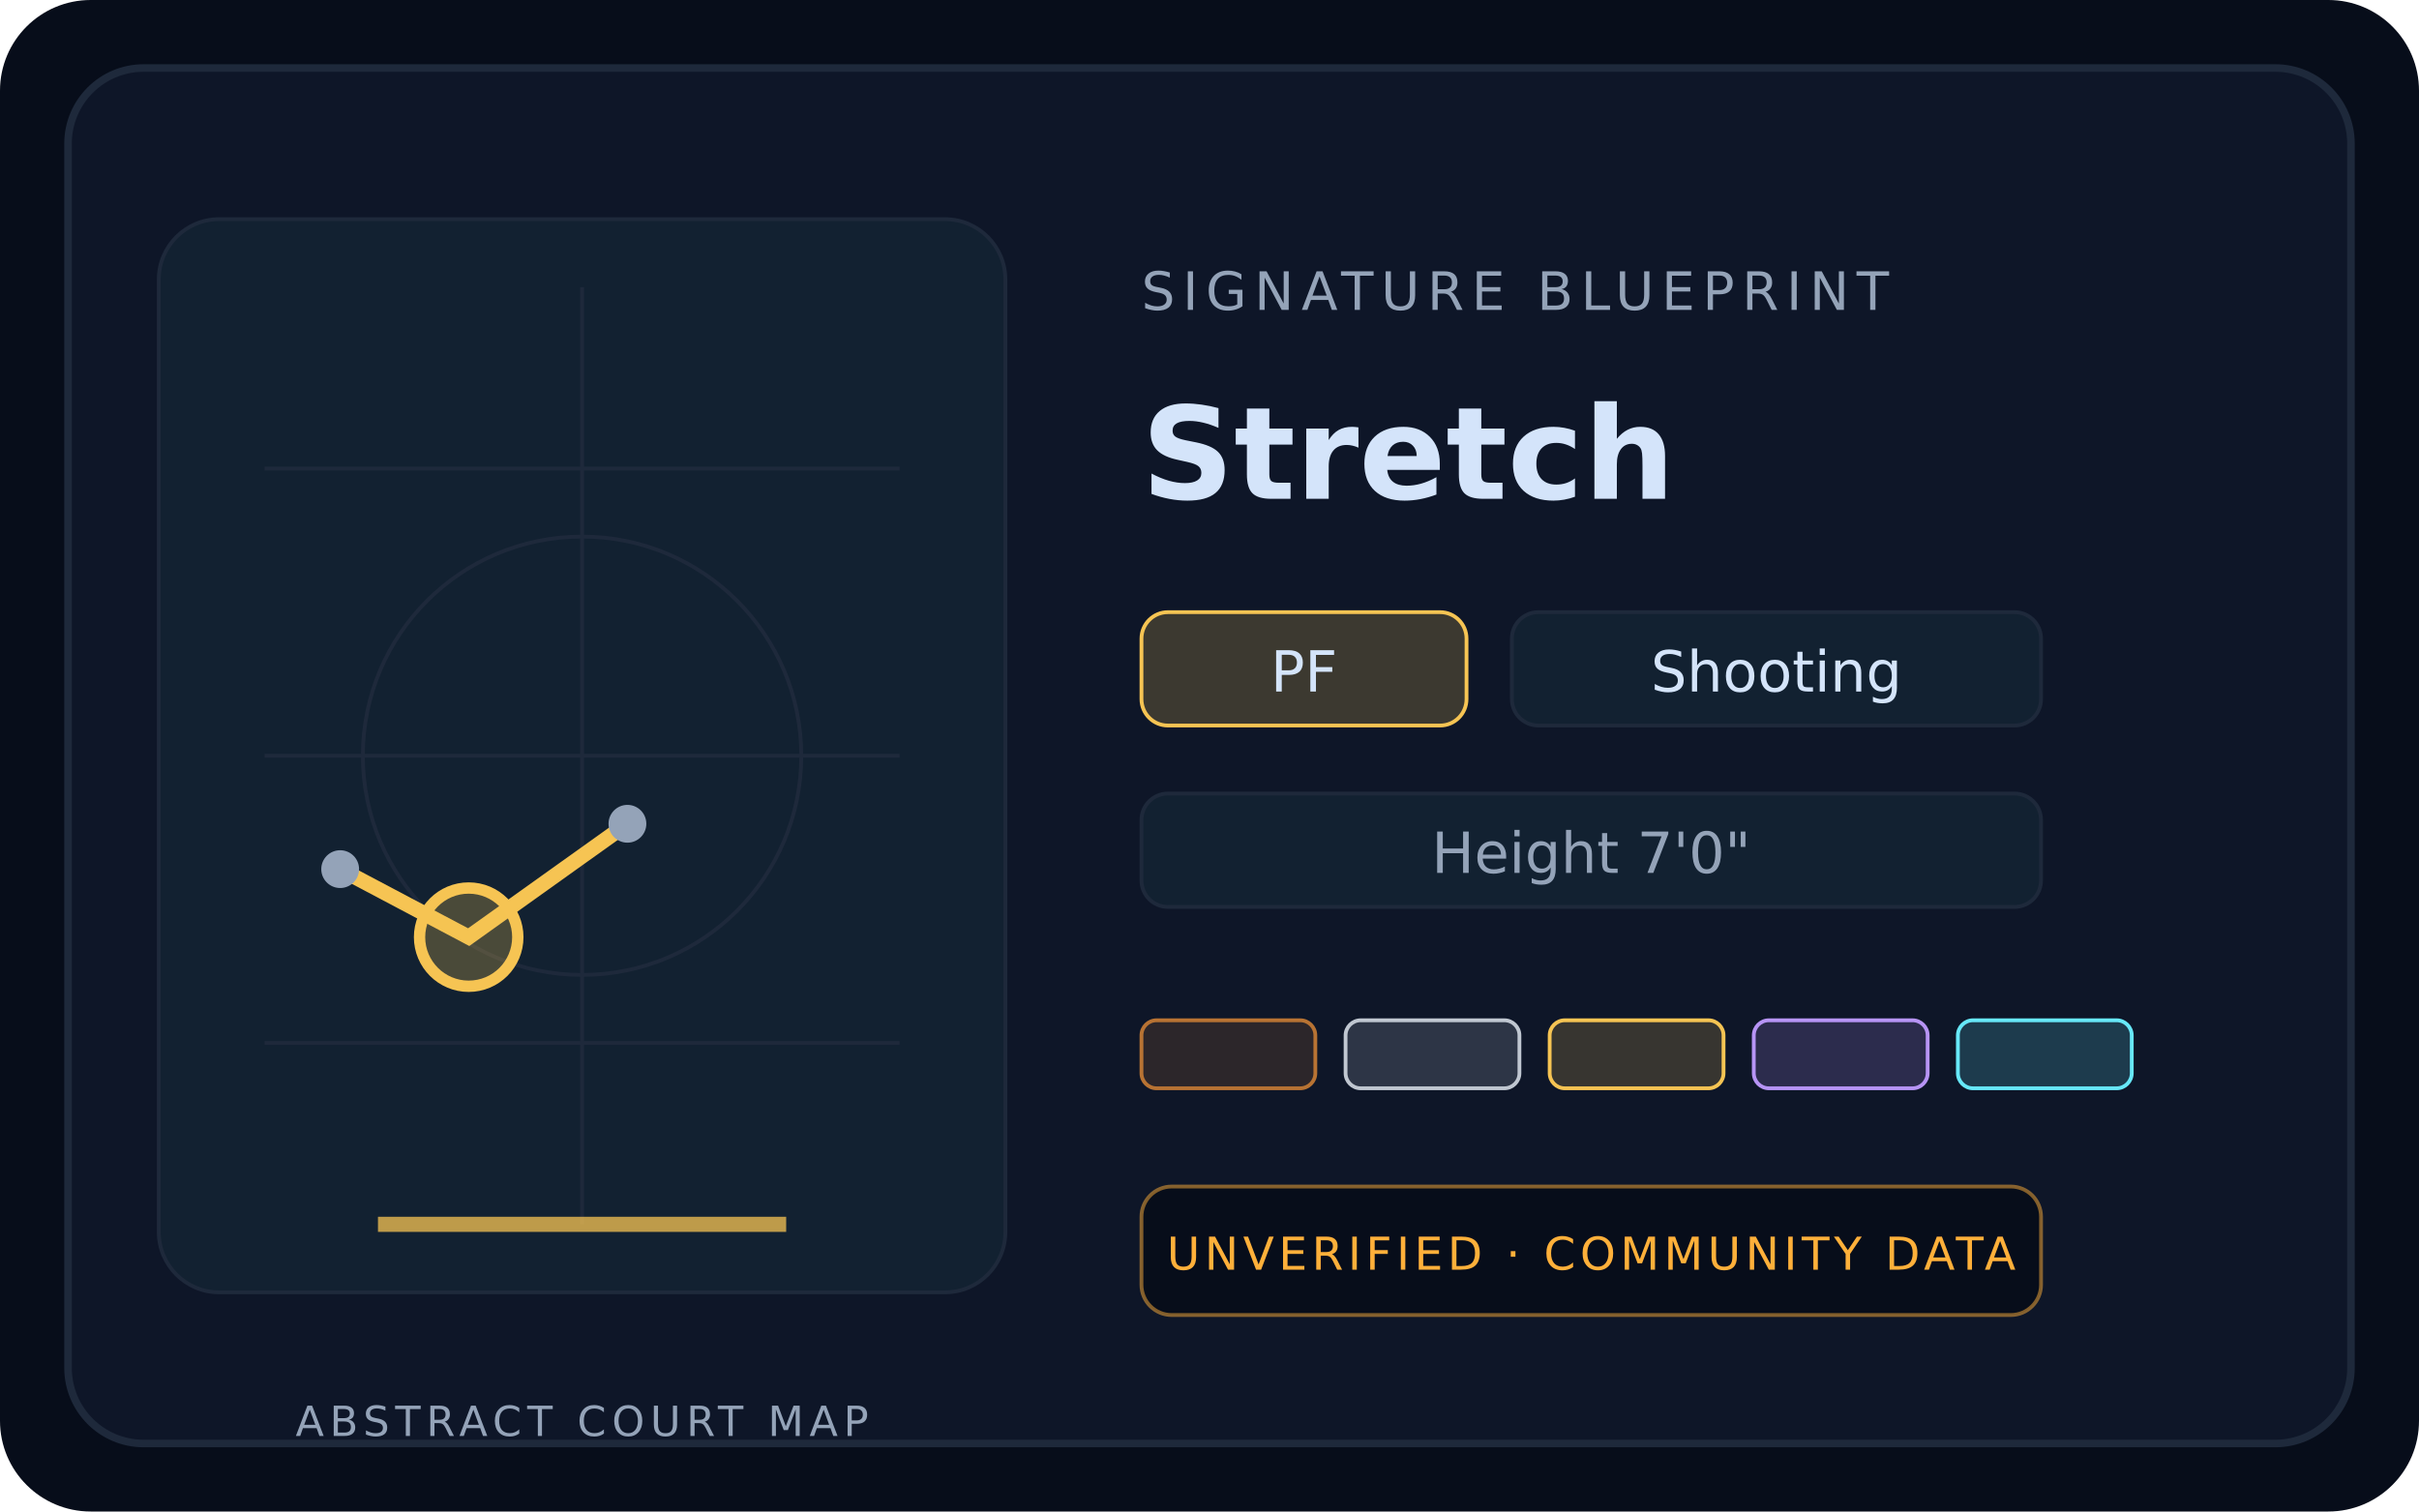
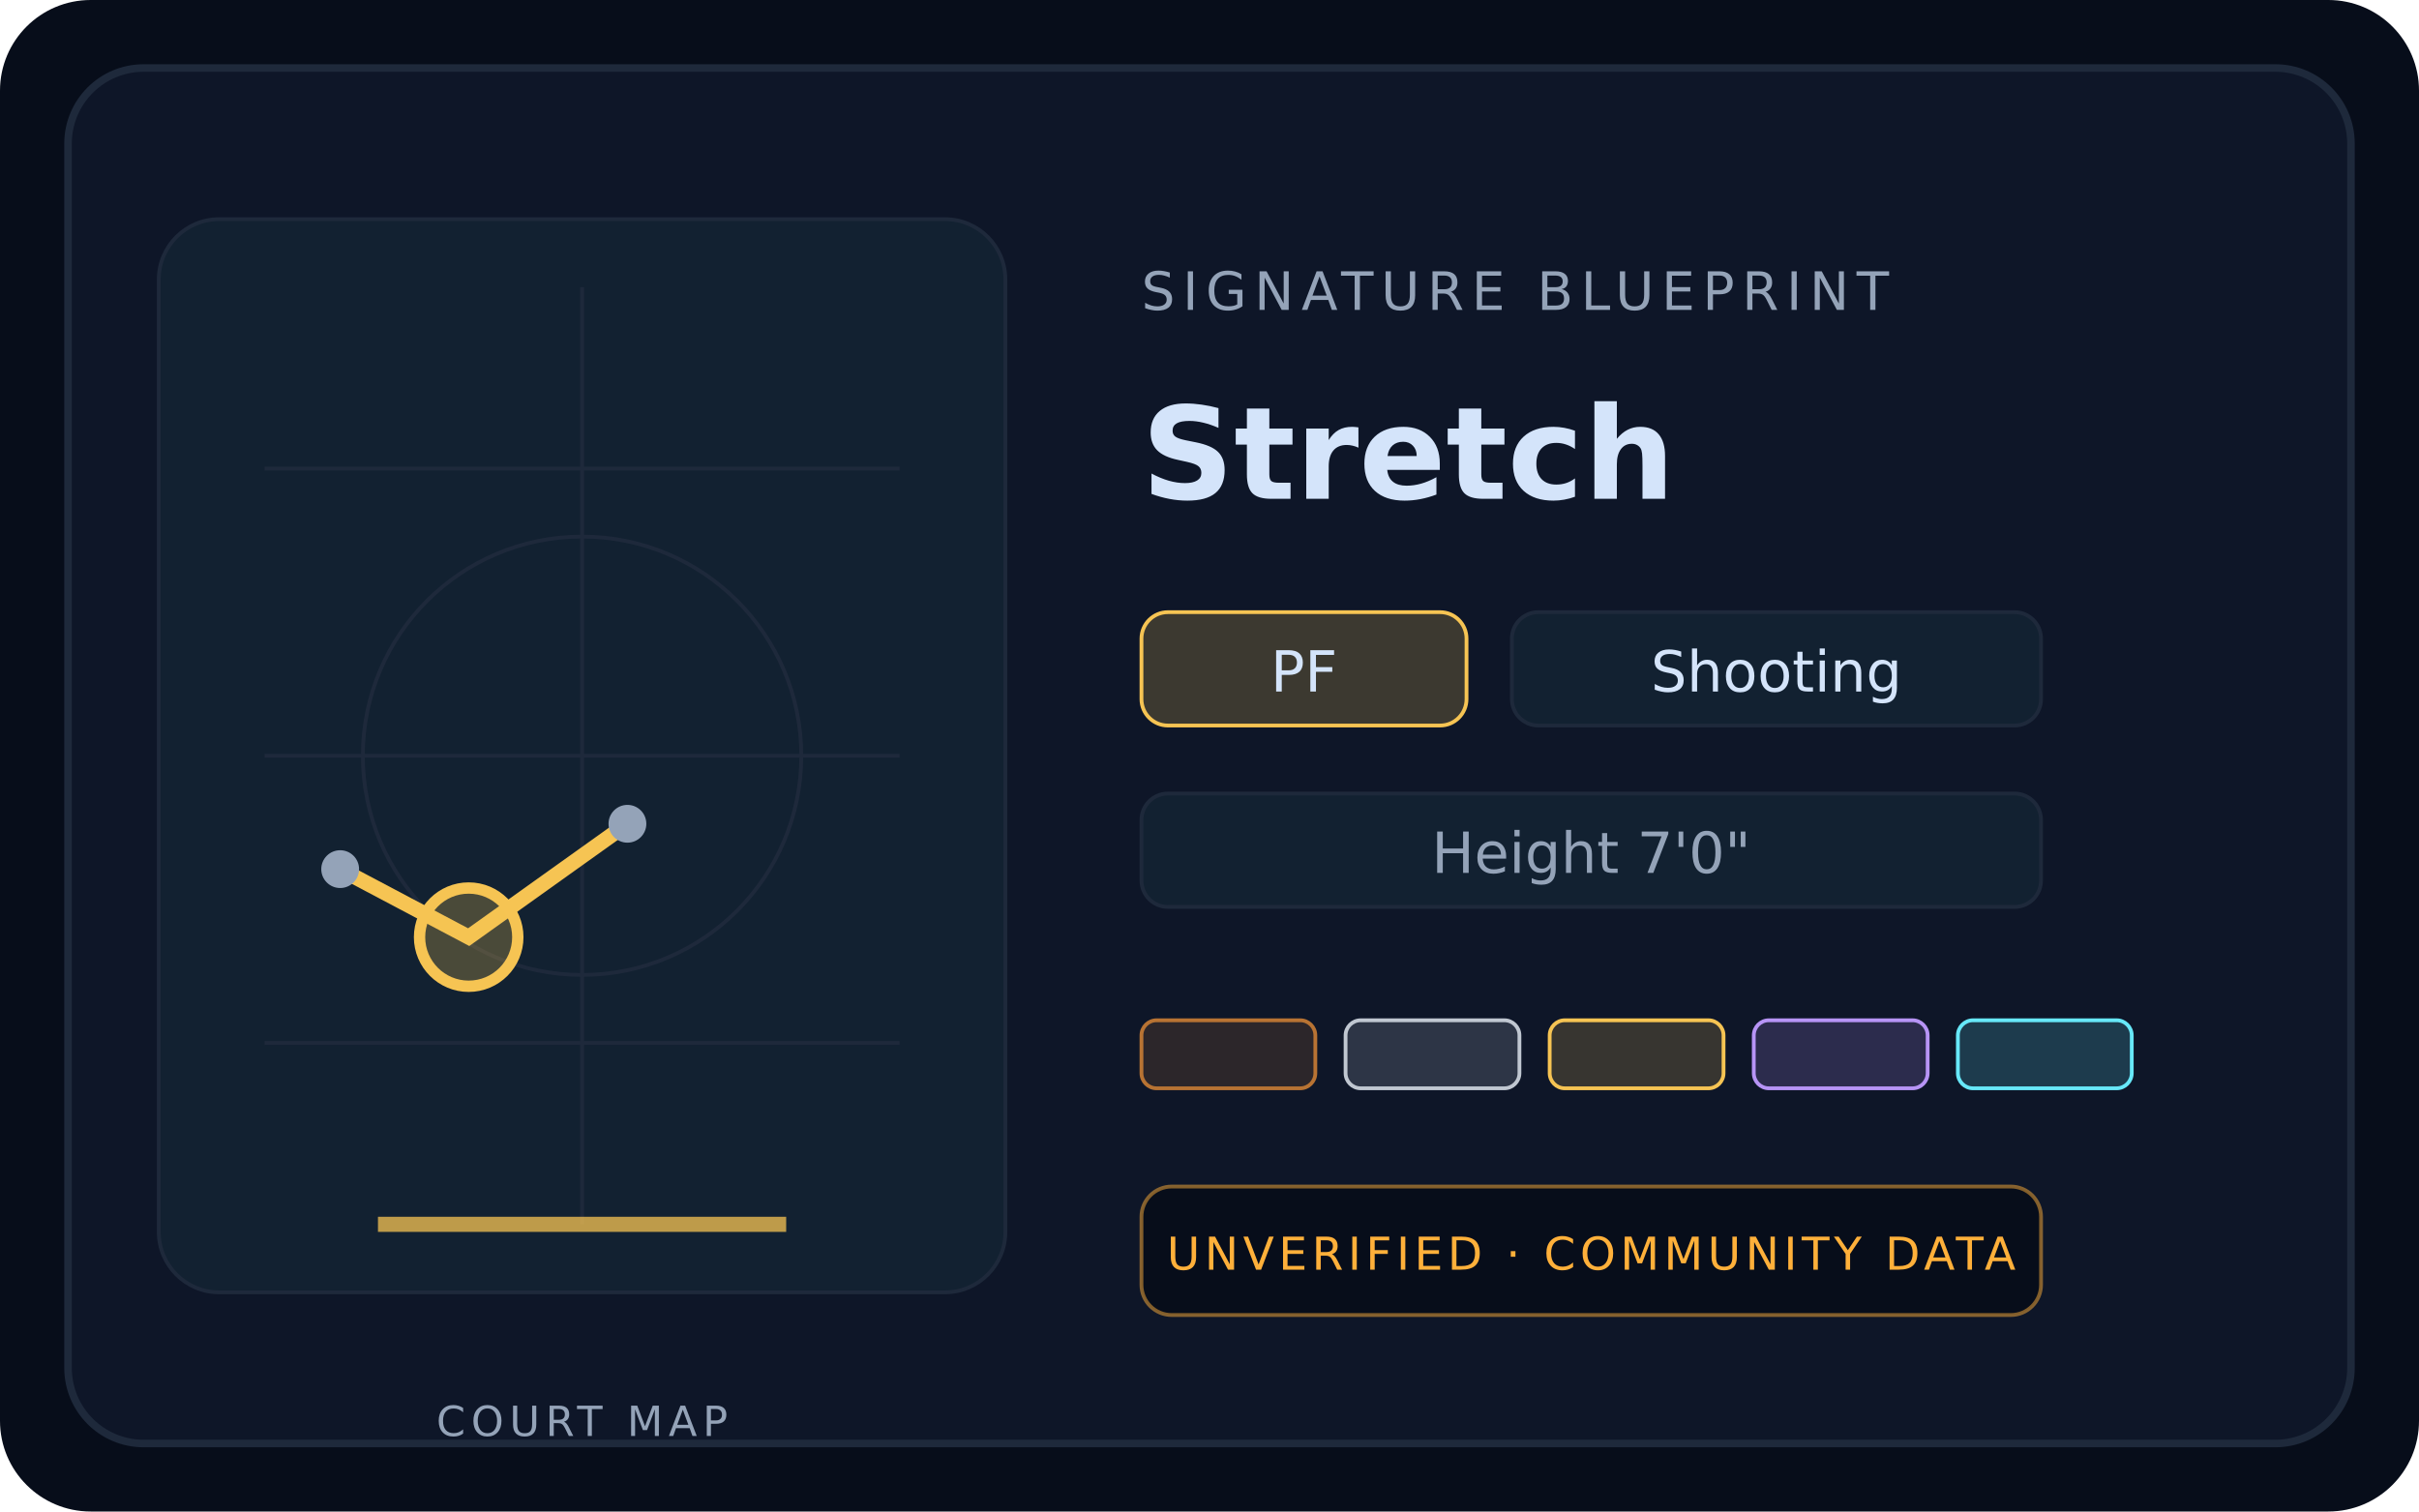
- <svg xmlns="http://www.w3.org/2000/svg" width="640" height="400" viewBox="0 0 640 400" role="img" aria-label="My2KBuilder original visual asset">
+ <svg xmlns="http://www.w3.org/2000/svg" width="640" height="400" viewBox="0 0 640 400" role="img" aria-label="My2KBuilder artwork">
  <defs>
    <linearGradient id="bgGlow" x1="0" y1="0" x2="1" y2="1">
      <stop offset="0" stop-color="#FFB03A" stop-opacity="0.26" />
      <stop offset="0.48" stop-color="#070D1A" stop-opacity="0" />
      <stop offset="1" stop-color="#34D0F7" stop-opacity="0.16" />
    </linearGradient>
    <linearGradient id="metal" x1="0" y1="0" x2="1" y2="1">
      <stop offset="0" stop-color="#ffffff" stop-opacity="0.72" />
      <stop offset="0.45" stop-color="#ffffff" stop-opacity="0.08" />
      <stop offset="1" stop-color="#000000" stop-opacity="0.24" />
    </linearGradient>
  </defs>
  <rect width="640" height="400" rx="24" fill="#070D1A" />
  <rect x="18" y="18" width="604" height="364" rx="20" fill="#0E1628" stroke="#1E293B" stroke-width="2" />
  <g transform="translate(42,58)">
    <rect width="224" height="284" rx="16" fill="#122131" stroke="#1E293B" />
    <path d="M112 18v248M28 142h168M28 66h168M28 218h168" stroke="#1E293B" />
    <circle cx="112" cy="142" r="58" fill="none" stroke="#1E293B" />
    <path d="M58 266h108" stroke="#F6C453" stroke-width="4" stroke-opacity="0.75" />
    <path d="M48 172L82 190L124 160" fill="none" stroke="#F6C453" stroke-width="4" stroke-linecap="round" />
    <circle cx="82" cy="190" r="13" fill="#F6C453" fill-opacity="0.25" stroke="#F6C453" stroke-width="3" />
    <circle cx="48" cy="172" r="5" fill="#94A3B8" />
    <circle cx="124" cy="160" r="5" fill="#94A3B8" />
-     <text x="112" y="322" text-anchor="middle" font-family="DejaVu Sans, Arial, sans-serif" font-size="11" letter-spacing="1.5" fill="#94A3B8">ABSTRACT COURT MAP</text>
+     <text x="112" y="322" text-anchor="middle" font-family="DejaVu Sans, Arial, sans-serif" font-size="11" letter-spacing="1.5" fill="#94A3B8">COURT MAP</text>
  </g>
  <text x="302" y="82" font-family="DejaVu Sans, Arial, sans-serif" font-size="14" letter-spacing="2" fill="#94A3B8">SIGNATURE BLUEPRINT</text>
  <text x="302" y="132" font-family="DejaVu Sans, Arial, sans-serif" font-size="34" font-weight="700" fill="#D4E4FA">Stretch</text>
  <g font-family="DejaVu Sans, Arial, sans-serif" font-size="15">
    <rect x="302" y="162" width="86" height="30" rx="7" fill="#F6C453" fill-opacity="0.20" stroke="#F6C453" />
    <text x="345" y="183" text-anchor="middle" fill="#D4E4FA">PF</text>
    <rect x="400" y="162" width="140" height="30" rx="7" fill="#122131" stroke="#1E293B" />
    <text x="470" y="183" text-anchor="middle" fill="#D4E4FA">Shooting</text>
    <rect x="302" y="210" width="238" height="30" rx="7" fill="#122131" stroke="#1E293B" />
    <text x="421" y="231" text-anchor="middle" fill="#94A3B8">Height 7'0"</text>
  </g>
  <g transform="translate(302,270)">
    <rect x="0" y="0" width="46" height="18" rx="4" fill="#B87333" fill-opacity="0.18" stroke="#B87333" />
    <rect x="54" y="0" width="46" height="18" rx="4" fill="#C0C7D1" fill-opacity="0.18" stroke="#C0C7D1" />
    <rect x="108" y="0" width="46" height="18" rx="4" fill="#F6C453" fill-opacity="0.18" stroke="#F6C453" />
    <rect x="162" y="0" width="46" height="18" rx="4" fill="#B794F6" fill-opacity="0.18" stroke="#B794F6" />
    <rect x="216" y="0" width="46" height="18" rx="4" fill="#67E8F9" fill-opacity="0.18" stroke="#67E8F9" />
  </g>
  <rect x="302" y="314" width="238" height="34" rx="8" fill="#070D1A" stroke="#FFB03A" stroke-opacity="0.5" />
  <text x="421" y="336" text-anchor="middle" font-family="DejaVu Sans, Arial, sans-serif" font-size="12" letter-spacing="1.2" fill="#FFB03A">UNVERIFIED · COMMUNITY DATA</text>
</svg>
